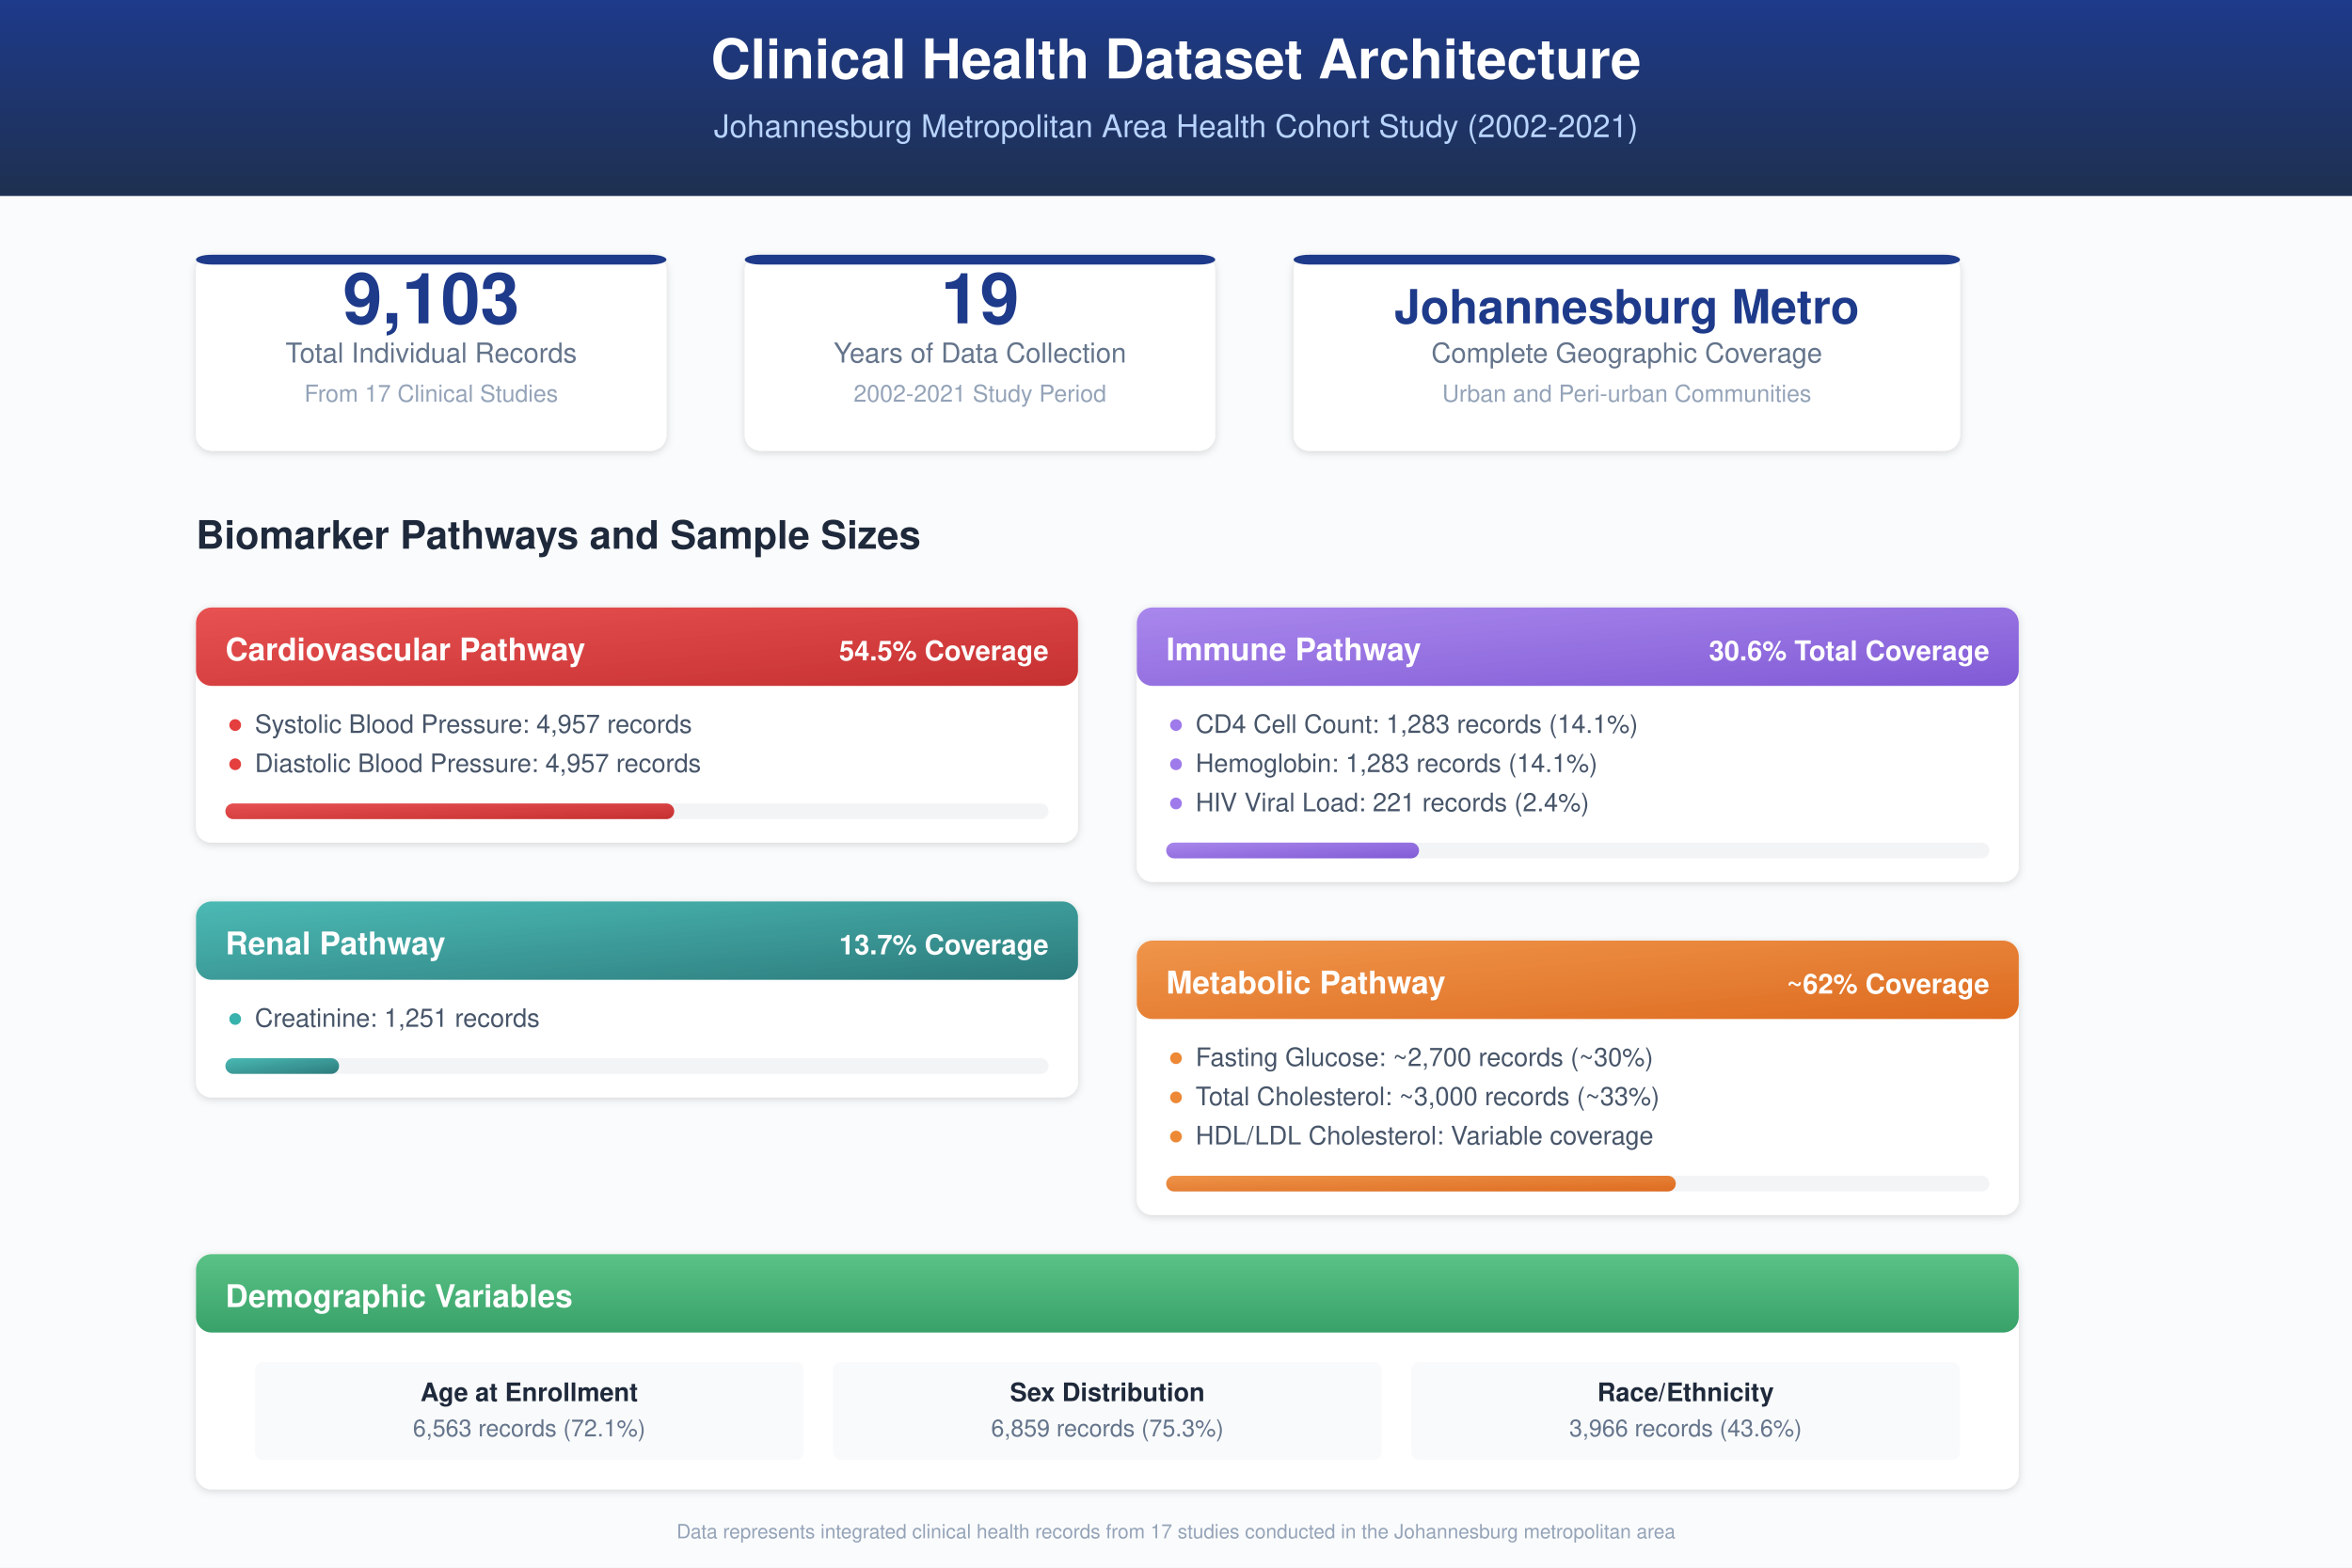
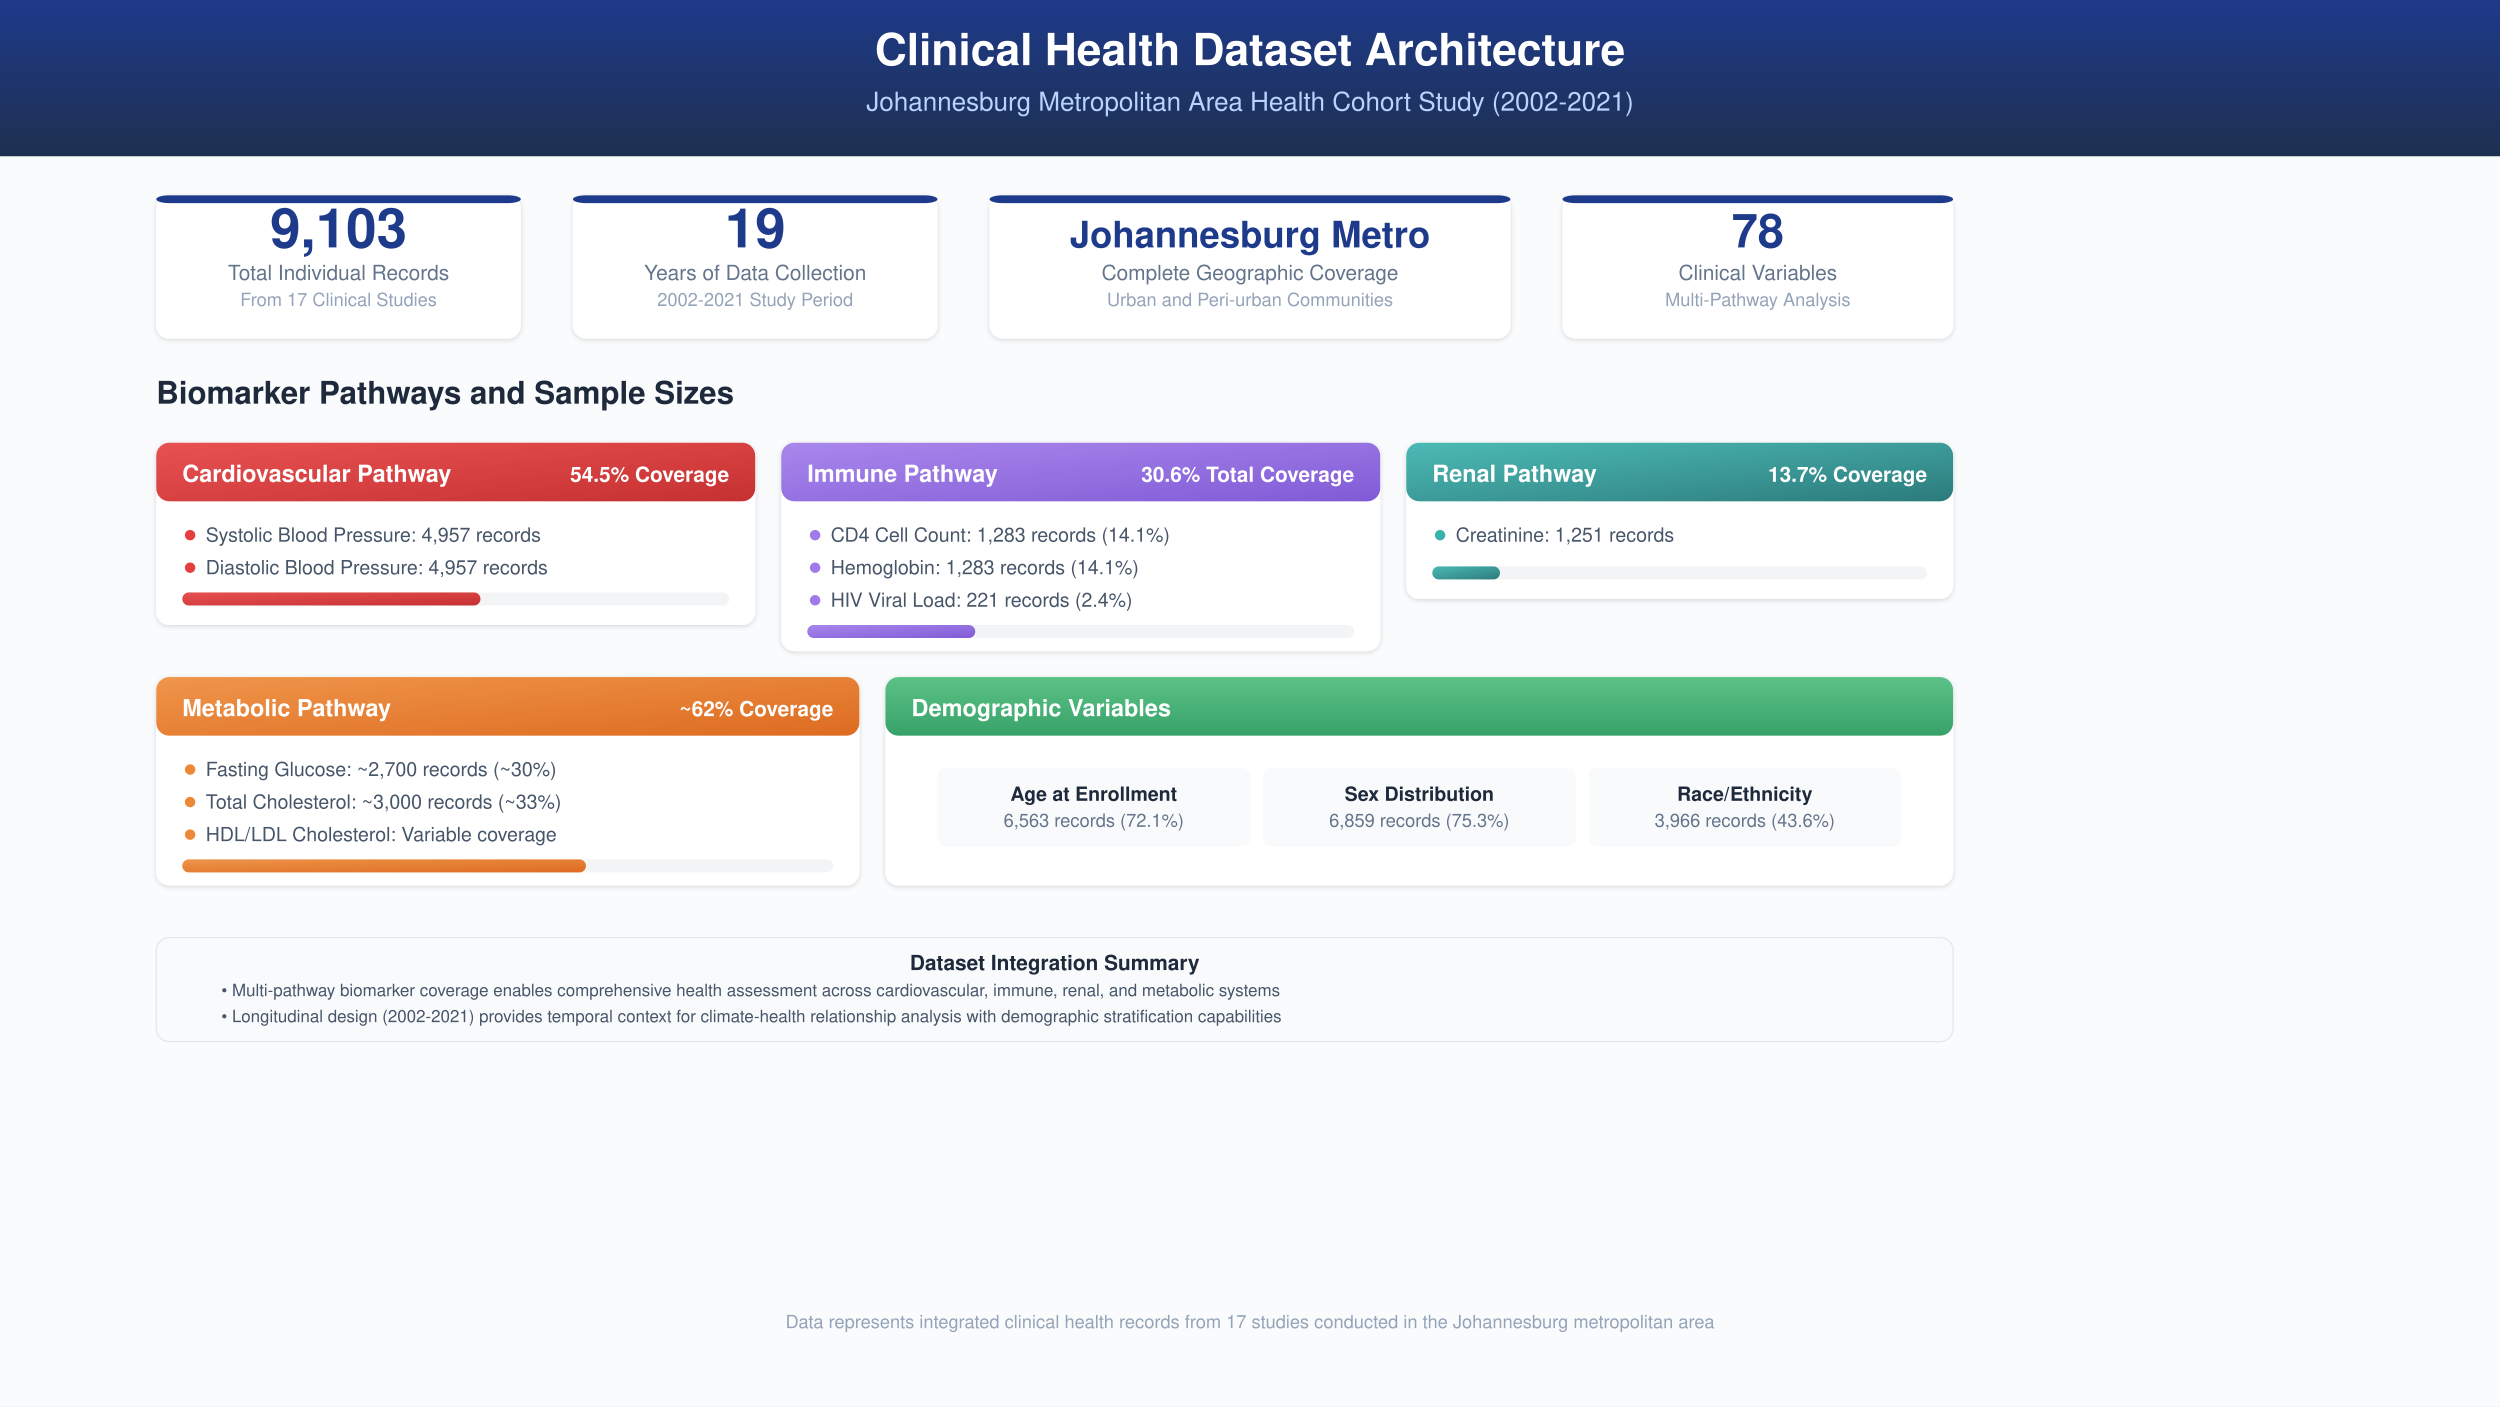
- <svg xmlns="http://www.w3.org/2000/svg" width="1200" height="800" viewBox="0 0 1200 800">
+ <svg xmlns="http://www.w3.org/2000/svg" width="1920" height="1080" viewBox="0 0 1920 1080">
  <defs>
    <linearGradient id="headerGradient" x1="0%" y1="0%" x2="0%" y2="100%">
      <stop offset="0%" style="stop-color:#1E3A8A;stop-opacity:1" />
      <stop offset="100%" style="stop-color:#1E3050;stop-opacity:1" />
    </linearGradient>
    <linearGradient id="cardioGradient" x1="0%" y1="0%" x2="100%" y2="100%">
      <stop offset="0%" style="stop-color:#E53E3E;stop-opacity:0.9" />
      <stop offset="100%" style="stop-color:#C53030;stop-opacity:1" />
    </linearGradient>
    <linearGradient id="immuneGradient" x1="0%" y1="0%" x2="100%" y2="100%">
      <stop offset="0%" style="stop-color:#9F7AEA;stop-opacity:0.9" />
      <stop offset="100%" style="stop-color:#805AD5;stop-opacity:1" />
    </linearGradient>
    <linearGradient id="renalGradient" x1="0%" y1="0%" x2="100%" y2="100%">
      <stop offset="0%" style="stop-color:#38B2AC;stop-opacity:0.9" />
      <stop offset="100%" style="stop-color:#2C7A7B;stop-opacity:1" />
    </linearGradient>
    <linearGradient id="metabolicGradient" x1="0%" y1="0%" x2="100%" y2="100%">
      <stop offset="0%" style="stop-color:#ED8936;stop-opacity:0.9" />
      <stop offset="100%" style="stop-color:#DD6B20;stop-opacity:1" />
    </linearGradient>
    <linearGradient id="demographicGradient" x1="0%" y1="0%" x2="0%" y2="100%">
      <stop offset="0%" style="stop-color:#48BB78;stop-opacity:0.9" />
      <stop offset="100%" style="stop-color:#38A169;stop-opacity:1" />
    </linearGradient>
    <filter id="shadow" x="-20%" y="-20%" width="140%" height="140%">
      <feGaussianBlur in="SourceAlpha" stdDeviation="3" />
      <feOffset dx="0" dy="2" result="offsetblur" />
      <feComponentTransfer>
        <feFuncA type="linear" slope="0.2" />
      </feComponentTransfer>
      <feMerge>
        <feMergeNode />
        <feMergeNode in="SourceGraphic" />
      </feMerge>
    </filter>
    <filter id="cardShadow" x="-10%" y="-10%" width="120%" height="120%">
      <feGaussianBlur in="SourceAlpha" stdDeviation="2" />
      <feOffset dx="0" dy="1" result="offsetblur" />
      <feComponentTransfer>
        <feFuncA type="linear" slope="0.15" />
      </feComponentTransfer>
      <feMerge>
        <feMergeNode />
        <feMergeNode in="SourceGraphic" />
      </feMerge>
    </filter>
  </defs>
-   <rect width="1200" height="800" fill="#FAFBFC" />
-   <rect x="0" y="0" width="1200" height="100" fill="url(#headerGradient)" />
-   <text x="600" y="40" font-family="Helvetica, Arial, sans-serif" font-size="28" font-weight="bold" text-anchor="middle" fill="white">
+   <rect width="1920" height="1080" fill="#FAFBFC" />
+   <rect x="0" y="0" width="1920" height="120" fill="url(#headerGradient)" />
+   <text x="960" y="50" font-family="Helvetica, Arial, sans-serif" font-size="34" font-weight="bold" text-anchor="middle" fill="white">
    Clinical Health Dataset Architecture
  </text>
-   <text x="600" y="70" font-family="Helvetica, Arial, sans-serif" font-size="16" text-anchor="middle" fill="#B8D4FF">
+   <text x="960" y="85" font-family="Helvetica, Arial, sans-serif" font-size="20" text-anchor="middle" fill="#B8D4FF">
    Johannesburg Metropolitan Area Health Cohort Study (2002-2021)
  </text>
  <g id="main-stats">
-     <g transform="translate(100, 130)">
-       <rect width="240" height="100" fill="white" rx="8" filter="url(#cardShadow)" />
-       <rect x="0" y="0" width="240" height="5" fill="#1E3A8A" rx="8" />
-       <text x="120" y="35" font-family="Helvetica, Arial, sans-serif" font-size="36" font-weight="bold" text-anchor="middle" fill="#1E3A8A">
+     <g transform="translate(120, 150)">
+       <rect width="280" height="110" fill="white" rx="10" filter="url(#cardShadow)" />
+       <rect x="0" y="0" width="280" height="6" fill="#1E3A8A" rx="10" />
+       <text x="140" y="40" font-family="Helvetica, Arial, sans-serif" font-size="42" font-weight="bold" text-anchor="middle" fill="#1E3A8A">
        9,103
      </text>
-       <text x="120" y="55" font-family="Helvetica, Arial, sans-serif" font-size="14" text-anchor="middle" fill="#64748B">
+       <text x="140" y="65" font-family="Helvetica, Arial, sans-serif" font-size="16" text-anchor="middle" fill="#64748B">
        Total Individual Records
      </text>
-       <text x="120" y="75" font-family="Helvetica, Arial, sans-serif" font-size="12" text-anchor="middle" fill="#94A3B8">
+       <text x="140" y="85" font-family="Helvetica, Arial, sans-serif" font-size="14" text-anchor="middle" fill="#94A3B8">
        From 17 Clinical Studies
      </text>
    </g>
-     <g transform="translate(380, 130)">
-       <rect width="240" height="100" fill="white" rx="8" filter="url(#cardShadow)" />
-       <rect x="0" y="0" width="240" height="5" fill="#1E3A8A" rx="8" />
-       <text x="120" y="35" font-family="Helvetica, Arial, sans-serif" font-size="36" font-weight="bold" text-anchor="middle" fill="#1E3A8A">
+     <g transform="translate(440, 150)">
+       <rect width="280" height="110" fill="white" rx="10" filter="url(#cardShadow)" />
+       <rect x="0" y="0" width="280" height="6" fill="#1E3A8A" rx="10" />
+       <text x="140" y="40" font-family="Helvetica, Arial, sans-serif" font-size="42" font-weight="bold" text-anchor="middle" fill="#1E3A8A">
        19
      </text>
-       <text x="120" y="55" font-family="Helvetica, Arial, sans-serif" font-size="14" text-anchor="middle" fill="#64748B">
+       <text x="140" y="65" font-family="Helvetica, Arial, sans-serif" font-size="16" text-anchor="middle" fill="#64748B">
        Years of Data Collection
      </text>
-       <text x="120" y="75" font-family="Helvetica, Arial, sans-serif" font-size="12" text-anchor="middle" fill="#94A3B8">
+       <text x="140" y="85" font-family="Helvetica, Arial, sans-serif" font-size="14" text-anchor="middle" fill="#94A3B8">
        2002-2021 Study Period
      </text>
    </g>
-     <g transform="translate(660, 130)">
-       <rect width="340" height="100" fill="white" rx="8" filter="url(#cardShadow)" />
-       <rect x="0" y="0" width="340" height="5" fill="#1E3A8A" rx="8" />
-       <text x="170" y="35" font-family="Helvetica, Arial, sans-serif" font-size="24" font-weight="bold" text-anchor="middle" fill="#1E3A8A">
+     <g transform="translate(760, 150)">
+       <rect width="400" height="110" fill="white" rx="10" filter="url(#cardShadow)" />
+       <rect x="0" y="0" width="400" height="6" fill="#1E3A8A" rx="10" />
+       <text x="200" y="40" font-family="Helvetica, Arial, sans-serif" font-size="28" font-weight="bold" text-anchor="middle" fill="#1E3A8A">
        Johannesburg Metro
      </text>
-       <text x="170" y="55" font-family="Helvetica, Arial, sans-serif" font-size="14" text-anchor="middle" fill="#64748B">
+       <text x="200" y="65" font-family="Helvetica, Arial, sans-serif" font-size="16" text-anchor="middle" fill="#64748B">
        Complete Geographic Coverage
      </text>
-       <text x="170" y="75" font-family="Helvetica, Arial, sans-serif" font-size="12" text-anchor="middle" fill="#94A3B8">
+       <text x="200" y="85" font-family="Helvetica, Arial, sans-serif" font-size="14" text-anchor="middle" fill="#94A3B8">
        Urban and Peri-urban Communities
      </text>
    </g>
-   </g>
-   <text x="100" y="280" font-family="Helvetica, Arial, sans-serif" font-size="20" font-weight="bold" fill="#1E293B">
+     <g transform="translate(1200, 150)">
+       <rect width="300" height="110" fill="white" rx="10" filter="url(#cardShadow)" />
+       <rect x="0" y="0" width="300" height="6" fill="#1E3A8A" rx="10" />
+       <text x="150" y="40" font-family="Helvetica, Arial, sans-serif" font-size="36" font-weight="bold" text-anchor="middle" fill="#1E3A8A">
+         78
+       </text>
+       <text x="150" y="65" font-family="Helvetica, Arial, sans-serif" font-size="16" text-anchor="middle" fill="#64748B">
+         Clinical Variables
+       </text>
+       <text x="150" y="85" font-family="Helvetica, Arial, sans-serif" font-size="14" text-anchor="middle" fill="#94A3B8">
+         Multi-Pathway Analysis
+       </text>
+     </g>
+   </g>
+   <text x="120" y="310" font-family="Helvetica, Arial, sans-serif" font-size="24" font-weight="bold" fill="#1E293B">
    Biomarker Pathways and Sample Sizes
  </text>
-   <g transform="translate(100, 310)">
-     <rect width="450" height="120" fill="white" rx="8" filter="url(#cardShadow)" />
-     <rect x="0" y="0" width="450" height="40" fill="url(#cardioGradient)" rx="8" />
-     <text x="15" y="27" font-family="Helvetica, Arial, sans-serif" font-size="16" font-weight="bold" fill="white">
+   <g transform="translate(120, 340)">
+     <rect width="460" height="140" fill="white" rx="10" filter="url(#cardShadow)" />
+     <rect x="0" y="0" width="460" height="45" fill="url(#cardioGradient)" rx="10" />
+     <text x="20" y="30" font-family="Helvetica, Arial, sans-serif" font-size="18" font-weight="bold" fill="white">
      Cardiovascular Pathway
    </text>
-     <text x="435" y="27" font-family="Helvetica, Arial, sans-serif" font-size="14" font-weight="bold" text-anchor="end" fill="white">
+     <text x="440" y="30" font-family="Helvetica, Arial, sans-serif" font-size="16" font-weight="bold" text-anchor="end" fill="white">
      54.5% Coverage
    </text>
-     <g transform="translate(15, 55)">
-       <circle cx="5" cy="5" r="3" fill="#E53E3E" />
-       <text x="15" y="9" font-family="Helvetica, Arial, sans-serif" font-size="13" fill="#475569">
+     <g transform="translate(20, 65)">
+       <circle cx="6" cy="6" r="4" fill="#E53E3E" />
+       <text x="18" y="11" font-family="Helvetica, Arial, sans-serif" font-size="15" fill="#475569">
        Systolic Blood Pressure: 4,957 records
      </text>
    </g>
-     <g transform="translate(15, 75)">
-       <circle cx="5" cy="5" r="3" fill="#E53E3E" />
-       <text x="15" y="9" font-family="Helvetica, Arial, sans-serif" font-size="13" fill="#475569">
+     <g transform="translate(20, 90)">
+       <circle cx="6" cy="6" r="4" fill="#E53E3E" />
+       <text x="18" y="11" font-family="Helvetica, Arial, sans-serif" font-size="15" fill="#475569">
        Diastolic Blood Pressure: 4,957 records
      </text>
    </g>
-     <rect x="15" y="100" width="420" height="8" fill="#F3F4F6" rx="4" />
-     <rect x="15" y="100" width="229" height="8" fill="url(#cardioGradient)" rx="4" />
-   </g>
-   <g transform="translate(580, 310)">
-     <rect width="450" height="140" fill="white" rx="8" filter="url(#cardShadow)" />
-     <rect x="0" y="0" width="450" height="40" fill="url(#immuneGradient)" rx="8" />
-     <text x="15" y="27" font-family="Helvetica, Arial, sans-serif" font-size="16" font-weight="bold" fill="white">
+     <rect x="20" y="115" width="420" height="10" fill="#F3F4F6" rx="5" />
+     <rect x="20" y="115" width="229" height="10" fill="url(#cardioGradient)" rx="5" />
+   </g>
+   <g transform="translate(600, 340)">
+     <rect width="460" height="160" fill="white" rx="10" filter="url(#cardShadow)" />
+     <rect x="0" y="0" width="460" height="45" fill="url(#immuneGradient)" rx="10" />
+     <text x="20" y="30" font-family="Helvetica, Arial, sans-serif" font-size="18" font-weight="bold" fill="white">
      Immune Pathway
    </text>
-     <text x="435" y="27" font-family="Helvetica, Arial, sans-serif" font-size="14" font-weight="bold" text-anchor="end" fill="white">
+     <text x="440" y="30" font-family="Helvetica, Arial, sans-serif" font-size="16" font-weight="bold" text-anchor="end" fill="white">
      30.6% Total Coverage
    </text>
-     <g transform="translate(15, 55)">
-       <circle cx="5" cy="5" r="3" fill="#9F7AEA" />
-       <text x="15" y="9" font-family="Helvetica, Arial, sans-serif" font-size="13" fill="#475569">
+     <g transform="translate(20, 65)">
+       <circle cx="6" cy="6" r="4" fill="#9F7AEA" />
+       <text x="18" y="11" font-family="Helvetica, Arial, sans-serif" font-size="15" fill="#475569">
        CD4 Cell Count: 1,283 records (14.1%)
      </text>
    </g>
-     <g transform="translate(15, 75)">
-       <circle cx="5" cy="5" r="3" fill="#9F7AEA" />
-       <text x="15" y="9" font-family="Helvetica, Arial, sans-serif" font-size="13" fill="#475569">
+     <g transform="translate(20, 90)">
+       <circle cx="6" cy="6" r="4" fill="#9F7AEA" />
+       <text x="18" y="11" font-family="Helvetica, Arial, sans-serif" font-size="15" fill="#475569">
        Hemoglobin: 1,283 records (14.1%)
      </text>
    </g>
-     <g transform="translate(15, 95)">
-       <circle cx="5" cy="5" r="3" fill="#9F7AEA" />
-       <text x="15" y="9" font-family="Helvetica, Arial, sans-serif" font-size="13" fill="#475569">
+     <g transform="translate(20, 115)">
+       <circle cx="6" cy="6" r="4" fill="#9F7AEA" />
+       <text x="18" y="11" font-family="Helvetica, Arial, sans-serif" font-size="15" fill="#475569">
        HIV Viral Load: 221 records (2.4%)
      </text>
    </g>
-     <rect x="15" y="120" width="420" height="8" fill="#F3F4F6" rx="4" />
-     <rect x="15" y="120" width="129" height="8" fill="url(#immuneGradient)" rx="4" />
-   </g>
-   <g transform="translate(100, 460)">
-     <rect width="450" height="100" fill="white" rx="8" filter="url(#cardShadow)" />
-     <rect x="0" y="0" width="450" height="40" fill="url(#renalGradient)" rx="8" />
-     <text x="15" y="27" font-family="Helvetica, Arial, sans-serif" font-size="16" font-weight="bold" fill="white">
+     <rect x="20" y="140" width="420" height="10" fill="#F3F4F6" rx="5" />
+     <rect x="20" y="140" width="129" height="10" fill="url(#immuneGradient)" rx="5" />
+   </g>
+   <g transform="translate(1080, 340)">
+     <rect width="420" height="120" fill="white" rx="10" filter="url(#cardShadow)" />
+     <rect x="0" y="0" width="420" height="45" fill="url(#renalGradient)" rx="10" />
+     <text x="20" y="30" font-family="Helvetica, Arial, sans-serif" font-size="18" font-weight="bold" fill="white">
      Renal Pathway
    </text>
-     <text x="435" y="27" font-family="Helvetica, Arial, sans-serif" font-size="14" font-weight="bold" text-anchor="end" fill="white">
+     <text x="400" y="30" font-family="Helvetica, Arial, sans-serif" font-size="16" font-weight="bold" text-anchor="end" fill="white">
      13.7% Coverage
    </text>
-     <g transform="translate(15, 55)">
-       <circle cx="5" cy="5" r="3" fill="#38B2AC" />
-       <text x="15" y="9" font-family="Helvetica, Arial, sans-serif" font-size="13" fill="#475569">
+     <g transform="translate(20, 65)">
+       <circle cx="6" cy="6" r="4" fill="#38B2AC" />
+       <text x="18" y="11" font-family="Helvetica, Arial, sans-serif" font-size="15" fill="#475569">
        Creatinine: 1,251 records
      </text>
    </g>
-     <rect x="15" y="80" width="420" height="8" fill="#F3F4F6" rx="4" />
-     <rect x="15" y="80" width="58" height="8" fill="url(#renalGradient)" rx="4" />
-   </g>
-   <g transform="translate(580, 480)">
-     <rect width="450" height="140" fill="white" rx="8" filter="url(#cardShadow)" />
-     <rect x="0" y="0" width="450" height="40" fill="url(#metabolicGradient)" rx="8" />
-     <text x="15" y="27" font-family="Helvetica, Arial, sans-serif" font-size="16" font-weight="bold" fill="white">
+     <rect x="20" y="95" width="380" height="10" fill="#F3F4F6" rx="5" />
+     <rect x="20" y="95" width="52" height="10" fill="url(#renalGradient)" rx="5" />
+   </g>
+   <g transform="translate(120, 520)">
+     <rect width="540" height="160" fill="white" rx="10" filter="url(#cardShadow)" />
+     <rect x="0" y="0" width="540" height="45" fill="url(#metabolicGradient)" rx="10" />
+     <text x="20" y="30" font-family="Helvetica, Arial, sans-serif" font-size="18" font-weight="bold" fill="white">
      Metabolic Pathway
    </text>
-     <text x="435" y="27" font-family="Helvetica, Arial, sans-serif" font-size="14" font-weight="bold" text-anchor="end" fill="white">
+     <text x="520" y="30" font-family="Helvetica, Arial, sans-serif" font-size="16" font-weight="bold" text-anchor="end" fill="white">
      ~62% Coverage
    </text>
-     <g transform="translate(15, 55)">
-       <circle cx="5" cy="5" r="3" fill="#ED8936" />
-       <text x="15" y="9" font-family="Helvetica, Arial, sans-serif" font-size="13" fill="#475569">
+     <g transform="translate(20, 65)">
+       <circle cx="6" cy="6" r="4" fill="#ED8936" />
+       <text x="18" y="11" font-family="Helvetica, Arial, sans-serif" font-size="15" fill="#475569">
        Fasting Glucose: ~2,700 records (~30%)
      </text>
    </g>
-     <g transform="translate(15, 75)">
-       <circle cx="5" cy="5" r="3" fill="#ED8936" />
-       <text x="15" y="9" font-family="Helvetica, Arial, sans-serif" font-size="13" fill="#475569">
+     <g transform="translate(20, 90)">
+       <circle cx="6" cy="6" r="4" fill="#ED8936" />
+       <text x="18" y="11" font-family="Helvetica, Arial, sans-serif" font-size="15" fill="#475569">
        Total Cholesterol: ~3,000 records (~33%)
      </text>
    </g>
-     <g transform="translate(15, 95)">
-       <circle cx="5" cy="5" r="3" fill="#ED8936" />
-       <text x="15" y="9" font-family="Helvetica, Arial, sans-serif" font-size="13" fill="#475569">
+     <g transform="translate(20, 115)">
+       <circle cx="6" cy="6" r="4" fill="#ED8936" />
+       <text x="18" y="11" font-family="Helvetica, Arial, sans-serif" font-size="15" fill="#475569">
        HDL/LDL Cholesterol: Variable coverage
      </text>
    </g>
-     <rect x="15" y="120" width="420" height="8" fill="#F3F4F6" rx="4" />
-     <rect x="15" y="120" width="260" height="8" fill="url(#metabolicGradient)" rx="4" />
-   </g>
-   <g transform="translate(100, 640)">
-     <rect width="930" height="120" fill="white" rx="8" filter="url(#cardShadow)" />
-     <rect x="0" y="0" width="930" height="40" fill="url(#demographicGradient)" rx="8" />
-     <text x="15" y="27" font-family="Helvetica, Arial, sans-serif" font-size="16" font-weight="bold" fill="white">
+     <rect x="20" y="140" width="500" height="10" fill="#F3F4F6" rx="5" />
+     <rect x="20" y="140" width="310" height="10" fill="url(#metabolicGradient)" rx="5" />
+   </g>
+   <g transform="translate(680, 520)">
+     <rect width="820" height="160" fill="white" rx="10" filter="url(#cardShadow)" />
+     <rect x="0" y="0" width="820" height="45" fill="url(#demographicGradient)" rx="10" />
+     <text x="20" y="30" font-family="Helvetica, Arial, sans-serif" font-size="18" font-weight="bold" fill="white">
      Demographic Variables
    </text>
-     <g transform="translate(30, 55)">
-       <rect x="0" y="0" width="280" height="50" fill="#F9FAFB" rx="4" />
-       <text x="140" y="20" font-family="Helvetica, Arial, sans-serif" font-size="13" font-weight="bold" text-anchor="middle" fill="#1E293B">
+     <g transform="translate(40, 70)">
+       <rect x="0" y="0" width="240" height="60" fill="#F9FAFB" rx="6" />
+       <text x="120" y="25" font-family="Helvetica, Arial, sans-serif" font-size="15" font-weight="bold" text-anchor="middle" fill="#1E293B">
        Age at Enrollment
      </text>
-       <text x="140" y="38" font-family="Helvetica, Arial, sans-serif" font-size="12" text-anchor="middle" fill="#64748B">
+       <text x="120" y="45" font-family="Helvetica, Arial, sans-serif" font-size="14" text-anchor="middle" fill="#64748B">
        6,563 records (72.1%)
      </text>
    </g>
-     <g transform="translate(325, 55)">
-       <rect x="0" y="0" width="280" height="50" fill="#F9FAFB" rx="4" />
-       <text x="140" y="20" font-family="Helvetica, Arial, sans-serif" font-size="13" font-weight="bold" text-anchor="middle" fill="#1E293B">
+     <g transform="translate(290, 70)">
+       <rect x="0" y="0" width="240" height="60" fill="#F9FAFB" rx="6" />
+       <text x="120" y="25" font-family="Helvetica, Arial, sans-serif" font-size="15" font-weight="bold" text-anchor="middle" fill="#1E293B">
        Sex Distribution
      </text>
-       <text x="140" y="38" font-family="Helvetica, Arial, sans-serif" font-size="12" text-anchor="middle" fill="#64748B">
+       <text x="120" y="45" font-family="Helvetica, Arial, sans-serif" font-size="14" text-anchor="middle" fill="#64748B">
        6,859 records (75.3%)
      </text>
    </g>
-     <g transform="translate(620, 55)">
-       <rect x="0" y="0" width="280" height="50" fill="#F9FAFB" rx="4" />
-       <text x="140" y="20" font-family="Helvetica, Arial, sans-serif" font-size="13" font-weight="bold" text-anchor="middle" fill="#1E293B">
+     <g transform="translate(540, 70)">
+       <rect x="0" y="0" width="240" height="60" fill="#F9FAFB" rx="6" />
+       <text x="120" y="25" font-family="Helvetica, Arial, sans-serif" font-size="15" font-weight="bold" text-anchor="middle" fill="#1E293B">
        Race/Ethnicity
      </text>
-       <text x="140" y="38" font-family="Helvetica, Arial, sans-serif" font-size="12" text-anchor="middle" fill="#64748B">
+       <text x="120" y="45" font-family="Helvetica, Arial, sans-serif" font-size="14" text-anchor="middle" fill="#64748B">
        3,966 records (43.6%)
      </text>
    </g>
  </g>
-   <text x="600" y="785" font-family="Helvetica, Arial, sans-serif" font-size="10" text-anchor="middle" fill="#94A3B8">
+   <text x="960" y="1020" font-family="Helvetica, Arial, sans-serif" font-size="14" text-anchor="middle" fill="#94A3B8">
    Data represents integrated clinical health records from 17 studies conducted in the Johannesburg metropolitan area
  </text>
+   <g transform="translate(120, 720)">
+     <rect width="1380" height="80" fill="#F8FAFC" rx="10" stroke="#E2E8F0" stroke-width="1" />
+     <text x="690" y="25" font-family="Helvetica, Arial, sans-serif" font-size="16" font-weight="bold" text-anchor="middle" fill="#1E293B">
+       Dataset Integration Summary
+     </text>
+     <text x="50" y="45" font-family="Helvetica, Arial, sans-serif" font-size="13" fill="#475569">
+       • Multi-pathway biomarker coverage enables comprehensive health assessment across cardiovascular, immune, renal, and metabolic systems
+     </text>
+     <text x="50" y="65" font-family="Helvetica, Arial, sans-serif" font-size="13" fill="#475569">
+       • Longitudinal design (2002-2021) provides temporal context for climate-health relationship analysis with demographic stratification capabilities
+     </text>
+   </g>
</svg>
